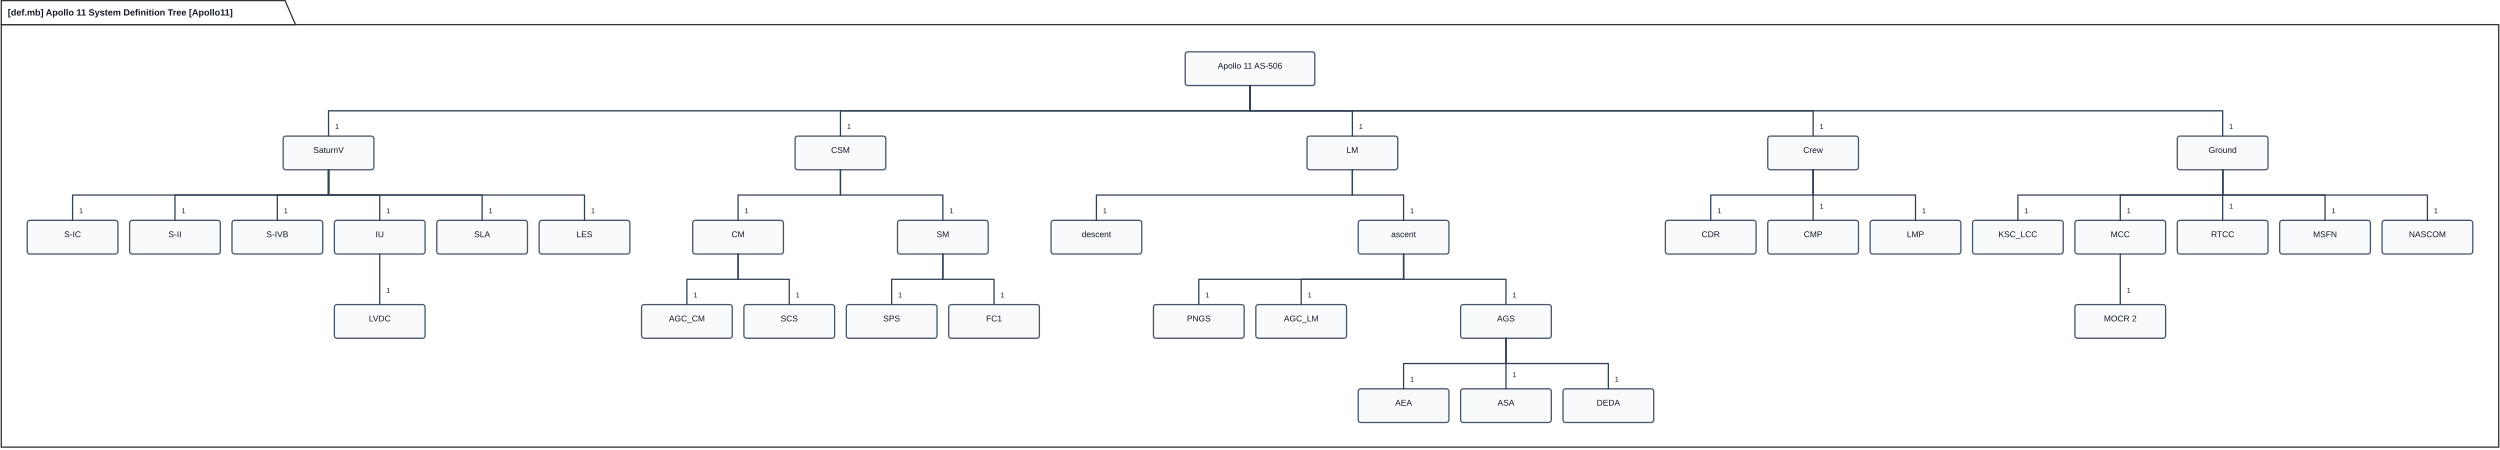
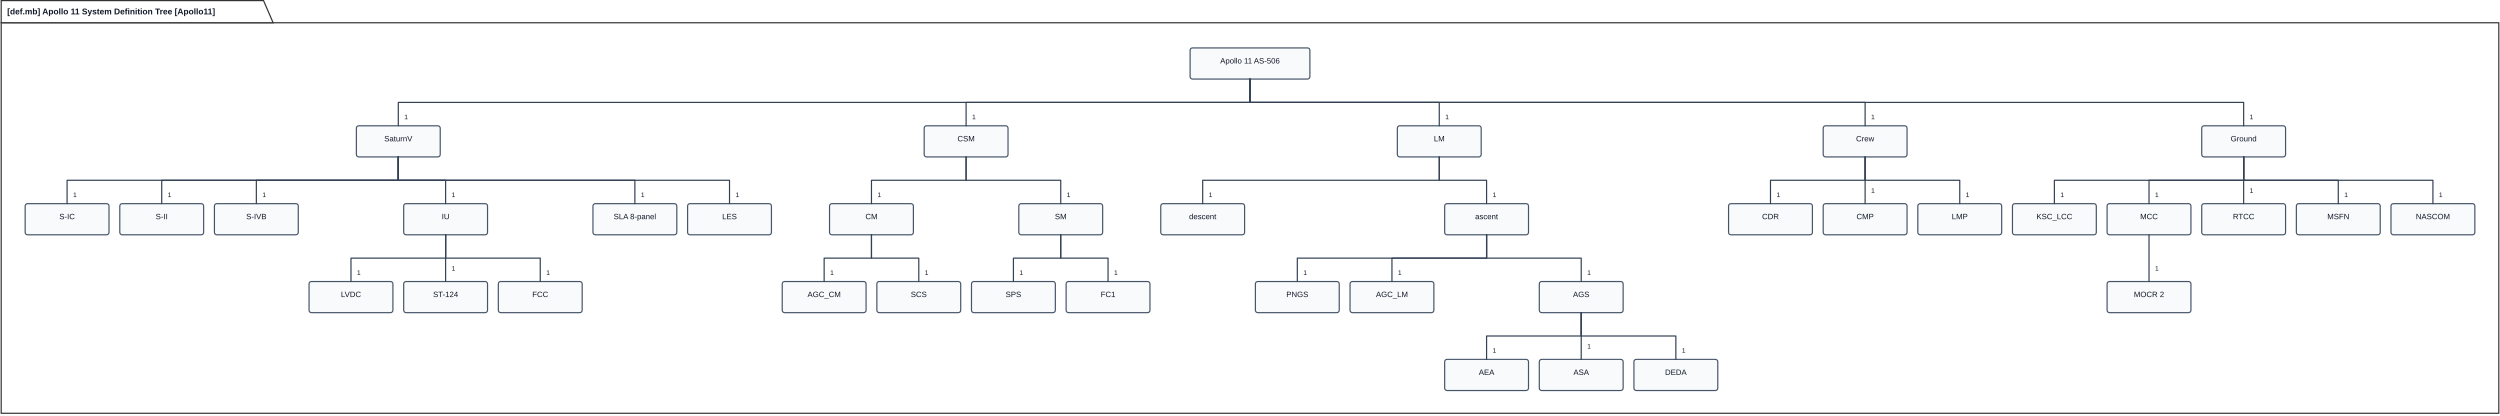
- <svg xmlns="http://www.w3.org/2000/svg" width="3858" height="694" viewBox="0 0 3858 694">
+ <svg xmlns="http://www.w3.org/2000/svg" width="4174" height="694" viewBox="0 0 4174 694">
  <defs>
    <style>text{font-family:Arial,Helvetica,sans-serif;fill:#111827}.label{font-size:13px}.small{font-size:11px}.header{font-size:14px;font-weight:600}</style>
    <marker id="arrow" markerWidth="8" markerHeight="6" refX="8" refY="3" orient="auto">
      <polygon points="0 0,8 3,0 6" fill="#1D4ED8" />
    </marker>
    <marker id="arrow-dark" markerWidth="8" markerHeight="6" refX="8" refY="3" orient="auto">
      <polygon points="0 0,8 3,0 6" fill="#334155" />
    </marker>
    <marker id="composition" markerWidth="12" markerHeight="12" refX="0" refY="6" orient="auto" markerUnits="strokeWidth">
      <polygon points="0 6,6 0,12 6,6 12" fill="#111827" stroke="#111827" />
    </marker>
  </defs>
-   <rect x="0" y="0" width="3858" height="694" fill="#FFFFFF" />
-   <rect x="2" y="38" width="3854" height="652" fill="none" stroke="#333333" stroke-width="2" />
+   <rect x="0" y="0" width="4174" height="694" fill="#FFFFFF" />
+   <rect x="2" y="38" width="4170" height="652" fill="none" stroke="#333333" stroke-width="2" />
  <path d="M 2 1 H 440 L 456 38 H 2 Z" fill="#FFFFFF" stroke="#333333" stroke-width="2" />
  <text class="header" x="12" y="24">[def.mb] Apollo 11 System Definition Tree [Apollo11]</text>
-   <rect x="2" y="38" width="3854" height="654" fill="none" stroke="#333333" stroke-width="0" />
+   <rect x="2" y="38" width="4170" height="654" fill="none" stroke="#333333" stroke-width="0" />
  <g transform="translate(2,40)">
-     <rect id="apollo" x="1827" y="40" width="200" height="52" rx="4" fill="#F8FAFC" stroke="#475569" stroke-width="2" />
-     <text class="label" text-anchor="middle" x="1927" y="66">Apollo 11 AS-506</text>
-     <rect id="SaturnV" x="435" y="170" width="140" height="52" rx="4" fill="#F8FAFC" stroke="#475569" stroke-width="2" />
-     <text class="label" text-anchor="middle" x="505" y="196">SaturnV</text>
+     <rect id="apollo" x="1985" y="40" width="200" height="52" rx="4" fill="#F8FAFC" stroke="#475569" stroke-width="2" />
+     <text class="label" text-anchor="middle" x="2085" y="66">Apollo 11 AS-506</text>
+     <rect id="SaturnV" x="593" y="170" width="140" height="52" rx="4" fill="#F8FAFC" stroke="#475569" stroke-width="2" />
+     <text class="label" text-anchor="middle" x="663" y="196">SaturnV</text>
    <rect id="SIC" x="40" y="300" width="140" height="52" rx="4" fill="#F8FAFC" stroke="#475569" stroke-width="2" />
    <text class="label" text-anchor="middle" x="110" y="326">S-IC</text>
    <rect id="SII" x="198" y="300" width="140" height="52" rx="4" fill="#F8FAFC" stroke="#475569" stroke-width="2" />
    <text class="label" text-anchor="middle" x="268" y="326">S-II</text>
    <rect id="SIVB" x="356" y="300" width="140" height="52" rx="4" fill="#F8FAFC" stroke="#475569" stroke-width="2" />
    <text class="label" text-anchor="middle" x="426" y="326">S-IVB</text>
-     <rect id="IU" x="514" y="300" width="140" height="52" rx="4" fill="#F8FAFC" stroke="#475569" stroke-width="2" />
-     <text class="label" text-anchor="middle" x="584" y="326">IU</text>
+     <rect id="IU" x="672" y="300" width="140" height="52" rx="4" fill="#F8FAFC" stroke="#475569" stroke-width="2" />
+     <text class="label" text-anchor="middle" x="742" y="326">IU</text>
    <rect id="LVDC" x="514" y="430" width="140" height="52" rx="4" fill="#F8FAFC" stroke="#475569" stroke-width="2" />
    <text class="label" text-anchor="middle" x="584" y="456">LVDC</text>
-     <rect id="SLA" x="672" y="300" width="140" height="52" rx="4" fill="#F8FAFC" stroke="#475569" stroke-width="2" />
-     <text class="label" text-anchor="middle" x="742" y="326">SLA</text>
-     <rect id="LES" x="830" y="300" width="140" height="52" rx="4" fill="#F8FAFC" stroke="#475569" stroke-width="2" />
-     <text class="label" text-anchor="middle" x="900" y="326">LES</text>
-     <rect id="CSM" x="1225" y="170" width="140" height="52" rx="4" fill="#F8FAFC" stroke="#475569" stroke-width="2" />
-     <text class="label" text-anchor="middle" x="1295" y="196">CSM</text>
-     <rect id="CM" x="1067" y="300" width="140" height="52" rx="4" fill="#F8FAFC" stroke="#475569" stroke-width="2" />
-     <text class="label" text-anchor="middle" x="1137" y="326">CM</text>
-     <rect id="AGC_CM" x="988" y="430" width="140" height="52" rx="4" fill="#F8FAFC" stroke="#475569" stroke-width="2" />
-     <text class="label" text-anchor="middle" x="1058" y="456">AGC_CM</text>
-     <rect id="SCS" x="1146" y="430" width="140" height="52" rx="4" fill="#F8FAFC" stroke="#475569" stroke-width="2" />
-     <text class="label" text-anchor="middle" x="1216" y="456">SCS</text>
-     <rect id="SM" x="1383" y="300" width="140" height="52" rx="4" fill="#F8FAFC" stroke="#475569" stroke-width="2" />
-     <text class="label" text-anchor="middle" x="1453" y="326">SM</text>
-     <rect id="SPS" x="1304" y="430" width="140" height="52" rx="4" fill="#F8FAFC" stroke="#475569" stroke-width="2" />
-     <text class="label" text-anchor="middle" x="1374" y="456">SPS</text>
-     <rect id="FC1" x="1462" y="430" width="140" height="52" rx="4" fill="#F8FAFC" stroke="#475569" stroke-width="2" />
-     <text class="label" text-anchor="middle" x="1532" y="456">FC1</text>
-     <rect id="LM" x="2015" y="170" width="140" height="52" rx="4" fill="#F8FAFC" stroke="#475569" stroke-width="2" />
-     <text class="label" text-anchor="middle" x="2085" y="196">LM</text>
-     <rect id="descent" x="1620" y="300" width="140" height="52" rx="4" fill="#F8FAFC" stroke="#475569" stroke-width="2" />
-     <text class="label" text-anchor="middle" x="1690" y="326">descent</text>
-     <rect id="ascent" x="2094" y="300" width="140" height="52" rx="4" fill="#F8FAFC" stroke="#475569" stroke-width="2" />
-     <text class="label" text-anchor="middle" x="2164" y="326">ascent</text>
-     <rect id="PNGS" x="1778" y="430" width="140" height="52" rx="4" fill="#F8FAFC" stroke="#475569" stroke-width="2" />
-     <text class="label" text-anchor="middle" x="1848" y="456">PNGS</text>
-     <rect id="AGC_LM" x="1936" y="430" width="140" height="52" rx="4" fill="#F8FAFC" stroke="#475569" stroke-width="2" />
-     <text class="label" text-anchor="middle" x="2006" y="456">AGC_LM</text>
-     <rect id="AGS" x="2252" y="430" width="140" height="52" rx="4" fill="#F8FAFC" stroke="#475569" stroke-width="2" />
-     <text class="label" text-anchor="middle" x="2322" y="456">AGS</text>
-     <rect id="AEA" x="2094" y="560" width="140" height="52" rx="4" fill="#F8FAFC" stroke="#475569" stroke-width="2" />
-     <text class="label" text-anchor="middle" x="2164" y="586">AEA</text>
-     <rect id="ASA" x="2252" y="560" width="140" height="52" rx="4" fill="#F8FAFC" stroke="#475569" stroke-width="2" />
-     <text class="label" text-anchor="middle" x="2322" y="586">ASA</text>
-     <rect id="DEDA" x="2410" y="560" width="140" height="52" rx="4" fill="#F8FAFC" stroke="#475569" stroke-width="2" />
-     <text class="label" text-anchor="middle" x="2480" y="586">DEDA</text>
-     <rect id="Crew" x="2726" y="170" width="140" height="52" rx="4" fill="#F8FAFC" stroke="#475569" stroke-width="2" />
-     <text class="label" text-anchor="middle" x="2796" y="196">Crew</text>
-     <rect id="CDR" x="2568" y="300" width="140" height="52" rx="4" fill="#F8FAFC" stroke="#475569" stroke-width="2" />
-     <text class="label" text-anchor="middle" x="2638" y="326">CDR</text>
-     <rect id="CMP" x="2726" y="300" width="140" height="52" rx="4" fill="#F8FAFC" stroke="#475569" stroke-width="2" />
-     <text class="label" text-anchor="middle" x="2796" y="326">CMP</text>
-     <rect id="LMP" x="2884" y="300" width="140" height="52" rx="4" fill="#F8FAFC" stroke="#475569" stroke-width="2" />
-     <text class="label" text-anchor="middle" x="2954" y="326">LMP</text>
-     <rect id="Ground" x="3358" y="170" width="140" height="52" rx="4" fill="#F8FAFC" stroke="#475569" stroke-width="2" />
-     <text class="label" text-anchor="middle" x="3428" y="196">Ground</text>
-     <rect id="KSC_LCC" x="3042" y="300" width="140" height="52" rx="4" fill="#F8FAFC" stroke="#475569" stroke-width="2" />
-     <text class="label" text-anchor="middle" x="3112" y="326">KSC_LCC</text>
-     <rect id="MCC" x="3200" y="300" width="140" height="52" rx="4" fill="#F8FAFC" stroke="#475569" stroke-width="2" />
-     <text class="label" text-anchor="middle" x="3270" y="326">MCC</text>
-     <rect id="MOCR2" x="3200" y="430" width="140" height="52" rx="4" fill="#F8FAFC" stroke="#475569" stroke-width="2" />
-     <text class="label" text-anchor="middle" x="3270" y="456">MOCR 2</text>
-     <rect id="RTCC" x="3358" y="300" width="140" height="52" rx="4" fill="#F8FAFC" stroke="#475569" stroke-width="2" />
-     <text class="label" text-anchor="middle" x="3428" y="326">RTCC</text>
-     <rect id="MSFN" x="3516" y="300" width="140" height="52" rx="4" fill="#F8FAFC" stroke="#475569" stroke-width="2" />
-     <text class="label" text-anchor="middle" x="3586" y="326">MSFN</text>
-     <rect id="NASCOM" x="3674" y="300" width="140" height="52" rx="4" fill="#F8FAFC" stroke="#475569" stroke-width="2" />
-     <text class="label" text-anchor="middle" x="3744" y="326">NASCOM</text>
-     <path d="M 1927,92 L 1927,131 L 505,131 L 505,170" fill="none" stroke="#334155" stroke-width="2" stroke-linejoin="round" stroke-linecap="round" />
-     <path d="M 1927,92 L 1927,131 L 1295,131 L 1295,170" fill="none" stroke="#334155" stroke-width="2" stroke-linejoin="round" stroke-linecap="round" />
-     <path d="M 1927,92 L 1927,131 L 2085,131 L 2085,170" fill="none" stroke="#334155" stroke-width="2" stroke-linejoin="round" stroke-linecap="round" />
-     <path d="M 1927,92 L 1927,131 L 2796,131 L 2796,170" fill="none" stroke="#334155" stroke-width="2" stroke-linejoin="round" stroke-linecap="round" />
-     <path d="M 1927,92 L 1927,131 L 3428,131 L 3428,170" fill="none" stroke="#334155" stroke-width="2" stroke-linejoin="round" stroke-linecap="round" />
-     <path d="M 505,222 L 505,261 L 110,261 L 110,300" fill="none" stroke="#334155" stroke-width="2" stroke-linejoin="round" stroke-linecap="round" />
-     <path d="M 505,222 L 505,261 L 268,261 L 268,300" fill="none" stroke="#334155" stroke-width="2" stroke-linejoin="round" stroke-linecap="round" />
-     <path d="M 505,222 L 505,261 L 426,261 L 426,300" fill="none" stroke="#334155" stroke-width="2" stroke-linejoin="round" stroke-linecap="round" />
-     <path d="M 505,222 L 505,261 L 584,261 L 584,300" fill="none" stroke="#334155" stroke-width="2" stroke-linejoin="round" stroke-linecap="round" />
-     <path d="M 505,222 L 505,261 L 742,261 L 742,300" fill="none" stroke="#334155" stroke-width="2" stroke-linejoin="round" stroke-linecap="round" />
-     <path d="M 505,222 L 505,261 L 900,261 L 900,300" fill="none" stroke="#334155" stroke-width="2" stroke-linejoin="round" stroke-linecap="round" />
-     <path d="M 584,352 L 584,430" fill="none" stroke="#334155" stroke-width="2" stroke-linejoin="round" stroke-linecap="round" />
-     <path d="M 1295,222 L 1295,261 L 1137,261 L 1137,300" fill="none" stroke="#334155" stroke-width="2" stroke-linejoin="round" stroke-linecap="round" />
-     <path d="M 1295,222 L 1295,261 L 1453,261 L 1453,300" fill="none" stroke="#334155" stroke-width="2" stroke-linejoin="round" stroke-linecap="round" />
-     <path d="M 1137,352 L 1137,391 L 1058,391 L 1058,430" fill="none" stroke="#334155" stroke-width="2" stroke-linejoin="round" stroke-linecap="round" />
-     <path d="M 1137,352 L 1137,391 L 1216,391 L 1216,430" fill="none" stroke="#334155" stroke-width="2" stroke-linejoin="round" stroke-linecap="round" />
+     <rect id="ST124" x="672" y="430" width="140" height="52" rx="4" fill="#F8FAFC" stroke="#475569" stroke-width="2" />
+     <text class="label" text-anchor="middle" x="742" y="456">ST-124</text>
+     <rect id="FCC" x="830" y="430" width="140" height="52" rx="4" fill="#F8FAFC" stroke="#475569" stroke-width="2" />
+     <text class="label" text-anchor="middle" x="900" y="456">FCC</text>
+     <rect id="SLA" x="988" y="300" width="140" height="52" rx="4" fill="#F8FAFC" stroke="#475569" stroke-width="2" />
+     <text class="label" text-anchor="middle" x="1058" y="326">SLA 8-panel</text>
+     <rect id="LES" x="1146" y="300" width="140" height="52" rx="4" fill="#F8FAFC" stroke="#475569" stroke-width="2" />
+     <text class="label" text-anchor="middle" x="1216" y="326">LES</text>
+     <rect id="CSM" x="1541" y="170" width="140" height="52" rx="4" fill="#F8FAFC" stroke="#475569" stroke-width="2" />
+     <text class="label" text-anchor="middle" x="1611" y="196">CSM</text>
+     <rect id="CM" x="1383" y="300" width="140" height="52" rx="4" fill="#F8FAFC" stroke="#475569" stroke-width="2" />
+     <text class="label" text-anchor="middle" x="1453" y="326">CM</text>
+     <rect id="AGC_CM" x="1304" y="430" width="140" height="52" rx="4" fill="#F8FAFC" stroke="#475569" stroke-width="2" />
+     <text class="label" text-anchor="middle" x="1374" y="456">AGC_CM</text>
+     <rect id="SCS" x="1462" y="430" width="140" height="52" rx="4" fill="#F8FAFC" stroke="#475569" stroke-width="2" />
+     <text class="label" text-anchor="middle" x="1532" y="456">SCS</text>
+     <rect id="SM" x="1699" y="300" width="140" height="52" rx="4" fill="#F8FAFC" stroke="#475569" stroke-width="2" />
+     <text class="label" text-anchor="middle" x="1769" y="326">SM</text>
+     <rect id="SPS" x="1620" y="430" width="140" height="52" rx="4" fill="#F8FAFC" stroke="#475569" stroke-width="2" />
+     <text class="label" text-anchor="middle" x="1690" y="456">SPS</text>
+     <rect id="FC1" x="1778" y="430" width="140" height="52" rx="4" fill="#F8FAFC" stroke="#475569" stroke-width="2" />
+     <text class="label" text-anchor="middle" x="1848" y="456">FC1</text>
+     <rect id="LM" x="2331" y="170" width="140" height="52" rx="4" fill="#F8FAFC" stroke="#475569" stroke-width="2" />
+     <text class="label" text-anchor="middle" x="2401" y="196">LM</text>
+     <rect id="descent" x="1936" y="300" width="140" height="52" rx="4" fill="#F8FAFC" stroke="#475569" stroke-width="2" />
+     <text class="label" text-anchor="middle" x="2006" y="326">descent</text>
+     <rect id="ascent" x="2410" y="300" width="140" height="52" rx="4" fill="#F8FAFC" stroke="#475569" stroke-width="2" />
+     <text class="label" text-anchor="middle" x="2480" y="326">ascent</text>
+     <rect id="PNGS" x="2094" y="430" width="140" height="52" rx="4" fill="#F8FAFC" stroke="#475569" stroke-width="2" />
+     <text class="label" text-anchor="middle" x="2164" y="456">PNGS</text>
+     <rect id="AGC_LM" x="2252" y="430" width="140" height="52" rx="4" fill="#F8FAFC" stroke="#475569" stroke-width="2" />
+     <text class="label" text-anchor="middle" x="2322" y="456">AGC_LM</text>
+     <rect id="AGS" x="2568" y="430" width="140" height="52" rx="4" fill="#F8FAFC" stroke="#475569" stroke-width="2" />
+     <text class="label" text-anchor="middle" x="2638" y="456">AGS</text>
+     <rect id="AEA" x="2410" y="560" width="140" height="52" rx="4" fill="#F8FAFC" stroke="#475569" stroke-width="2" />
+     <text class="label" text-anchor="middle" x="2480" y="586">AEA</text>
+     <rect id="ASA" x="2568" y="560" width="140" height="52" rx="4" fill="#F8FAFC" stroke="#475569" stroke-width="2" />
+     <text class="label" text-anchor="middle" x="2638" y="586">ASA</text>
+     <rect id="DEDA" x="2726" y="560" width="140" height="52" rx="4" fill="#F8FAFC" stroke="#475569" stroke-width="2" />
+     <text class="label" text-anchor="middle" x="2796" y="586">DEDA</text>
+     <rect id="Crew" x="3042" y="170" width="140" height="52" rx="4" fill="#F8FAFC" stroke="#475569" stroke-width="2" />
+     <text class="label" text-anchor="middle" x="3112" y="196">Crew</text>
+     <rect id="CDR" x="2884" y="300" width="140" height="52" rx="4" fill="#F8FAFC" stroke="#475569" stroke-width="2" />
+     <text class="label" text-anchor="middle" x="2954" y="326">CDR</text>
+     <rect id="CMP" x="3042" y="300" width="140" height="52" rx="4" fill="#F8FAFC" stroke="#475569" stroke-width="2" />
+     <text class="label" text-anchor="middle" x="3112" y="326">CMP</text>
+     <rect id="LMP" x="3200" y="300" width="140" height="52" rx="4" fill="#F8FAFC" stroke="#475569" stroke-width="2" />
+     <text class="label" text-anchor="middle" x="3270" y="326">LMP</text>
+     <rect id="Ground" x="3674" y="170" width="140" height="52" rx="4" fill="#F8FAFC" stroke="#475569" stroke-width="2" />
+     <text class="label" text-anchor="middle" x="3744" y="196">Ground</text>
+     <rect id="KSC_LCC" x="3358" y="300" width="140" height="52" rx="4" fill="#F8FAFC" stroke="#475569" stroke-width="2" />
+     <text class="label" text-anchor="middle" x="3428" y="326">KSC_LCC</text>
+     <rect id="MCC" x="3516" y="300" width="140" height="52" rx="4" fill="#F8FAFC" stroke="#475569" stroke-width="2" />
+     <text class="label" text-anchor="middle" x="3586" y="326">MCC</text>
+     <rect id="MOCR2" x="3516" y="430" width="140" height="52" rx="4" fill="#F8FAFC" stroke="#475569" stroke-width="2" />
+     <text class="label" text-anchor="middle" x="3586" y="456">MOCR 2</text>
+     <rect id="RTCC" x="3674" y="300" width="140" height="52" rx="4" fill="#F8FAFC" stroke="#475569" stroke-width="2" />
+     <text class="label" text-anchor="middle" x="3744" y="326">RTCC</text>
+     <rect id="MSFN" x="3832" y="300" width="140" height="52" rx="4" fill="#F8FAFC" stroke="#475569" stroke-width="2" />
+     <text class="label" text-anchor="middle" x="3902" y="326">MSFN</text>
+     <rect id="NASCOM" x="3990" y="300" width="140" height="52" rx="4" fill="#F8FAFC" stroke="#475569" stroke-width="2" />
+     <text class="label" text-anchor="middle" x="4060" y="326">NASCOM</text>
+     <path d="M 2085,92 L 2085,131 L 663,131 L 663,170" fill="none" stroke="#334155" stroke-width="2" stroke-linejoin="round" stroke-linecap="round" />
+     <path d="M 2085,92 L 2085,131 L 1611,131 L 1611,170" fill="none" stroke="#334155" stroke-width="2" stroke-linejoin="round" stroke-linecap="round" />
+     <path d="M 2085,92 L 2085,131 L 2401,131 L 2401,170" fill="none" stroke="#334155" stroke-width="2" stroke-linejoin="round" stroke-linecap="round" />
+     <path d="M 2085,92 L 2085,131 L 3112,131 L 3112,170" fill="none" stroke="#334155" stroke-width="2" stroke-linejoin="round" stroke-linecap="round" />
+     <path d="M 2085,92 L 2085,131 L 3744,131 L 3744,170" fill="none" stroke="#334155" stroke-width="2" stroke-linejoin="round" stroke-linecap="round" />
+     <path d="M 663,222 L 663,261 L 110,261 L 110,300" fill="none" stroke="#334155" stroke-width="2" stroke-linejoin="round" stroke-linecap="round" />
+     <path d="M 663,222 L 663,261 L 268,261 L 268,300" fill="none" stroke="#334155" stroke-width="2" stroke-linejoin="round" stroke-linecap="round" />
+     <path d="M 663,222 L 663,261 L 426,261 L 426,300" fill="none" stroke="#334155" stroke-width="2" stroke-linejoin="round" stroke-linecap="round" />
+     <path d="M 663,222 L 663,261 L 742,261 L 742,300" fill="none" stroke="#334155" stroke-width="2" stroke-linejoin="round" stroke-linecap="round" />
+     <path d="M 663,222 L 663,261 L 1058,261 L 1058,300" fill="none" stroke="#334155" stroke-width="2" stroke-linejoin="round" stroke-linecap="round" />
+     <path d="M 663,222 L 663,261 L 1216,261 L 1216,300" fill="none" stroke="#334155" stroke-width="2" stroke-linejoin="round" stroke-linecap="round" />
+     <path d="M 742,352 L 742,391 L 584,391 L 584,430" fill="none" stroke="#334155" stroke-width="2" stroke-linejoin="round" stroke-linecap="round" />
+     <path d="M 742,352 L 742,430" fill="none" stroke="#334155" stroke-width="2" stroke-linejoin="round" stroke-linecap="round" />
+     <path d="M 742,352 L 742,391 L 900,391 L 900,430" fill="none" stroke="#334155" stroke-width="2" stroke-linejoin="round" stroke-linecap="round" />
+     <path d="M 1611,222 L 1611,261 L 1453,261 L 1453,300" fill="none" stroke="#334155" stroke-width="2" stroke-linejoin="round" stroke-linecap="round" />
+     <path d="M 1611,222 L 1611,261 L 1769,261 L 1769,300" fill="none" stroke="#334155" stroke-width="2" stroke-linejoin="round" stroke-linecap="round" />
    <path d="M 1453,352 L 1453,391 L 1374,391 L 1374,430" fill="none" stroke="#334155" stroke-width="2" stroke-linejoin="round" stroke-linecap="round" />
    <path d="M 1453,352 L 1453,391 L 1532,391 L 1532,430" fill="none" stroke="#334155" stroke-width="2" stroke-linejoin="round" stroke-linecap="round" />
-     <path d="M 2085,222 L 2085,261 L 1690,261 L 1690,300" fill="none" stroke="#334155" stroke-width="2" stroke-linejoin="round" stroke-linecap="round" />
-     <path d="M 2085,222 L 2085,261 L 2164,261 L 2164,300" fill="none" stroke="#334155" stroke-width="2" stroke-linejoin="round" stroke-linecap="round" />
-     <path d="M 2164,352 L 2164,391 L 1848,391 L 1848,430" fill="none" stroke="#334155" stroke-width="2" stroke-linejoin="round" stroke-linecap="round" />
-     <path d="M 2164,352 L 2164,391 L 2006,391 L 2006,430" fill="none" stroke="#334155" stroke-width="2" stroke-linejoin="round" stroke-linecap="round" />
-     <path d="M 2164,352 L 2164,391 L 2322,391 L 2322,430" fill="none" stroke="#334155" stroke-width="2" stroke-linejoin="round" stroke-linecap="round" />
-     <path d="M 2322,482 L 2322,521 L 2164,521 L 2164,560" fill="none" stroke="#334155" stroke-width="2" stroke-linejoin="round" stroke-linecap="round" />
-     <path d="M 2322,482 L 2322,560" fill="none" stroke="#334155" stroke-width="2" stroke-linejoin="round" stroke-linecap="round" />
-     <path d="M 2322,482 L 2322,521 L 2480,521 L 2480,560" fill="none" stroke="#334155" stroke-width="2" stroke-linejoin="round" stroke-linecap="round" />
-     <path d="M 2796,222 L 2796,261 L 2638,261 L 2638,300" fill="none" stroke="#334155" stroke-width="2" stroke-linejoin="round" stroke-linecap="round" />
-     <path d="M 2796,222 L 2796,300" fill="none" stroke="#334155" stroke-width="2" stroke-linejoin="round" stroke-linecap="round" />
-     <path d="M 2796,222 L 2796,261 L 2954,261 L 2954,300" fill="none" stroke="#334155" stroke-width="2" stroke-linejoin="round" stroke-linecap="round" />
-     <path d="M 3428,222 L 3428,261 L 3112,261 L 3112,300" fill="none" stroke="#334155" stroke-width="2" stroke-linejoin="round" stroke-linecap="round" />
-     <path d="M 3428,222 L 3428,261 L 3270,261 L 3270,300" fill="none" stroke="#334155" stroke-width="2" stroke-linejoin="round" stroke-linecap="round" />
-     <path d="M 3428,222 L 3428,300" fill="none" stroke="#334155" stroke-width="2" stroke-linejoin="round" stroke-linecap="round" />
-     <path d="M 3428,222 L 3428,261 L 3586,261 L 3586,300" fill="none" stroke="#334155" stroke-width="2" stroke-linejoin="round" stroke-linecap="round" />
-     <path d="M 3428,222 L 3428,261 L 3744,261 L 3744,300" fill="none" stroke="#334155" stroke-width="2" stroke-linejoin="round" stroke-linecap="round" />
-     <path d="M 3270,352 L 3270,430" fill="none" stroke="#334155" stroke-width="2" stroke-linejoin="round" stroke-linecap="round" />
-     <text class="small" x="515" y="158.98">1</text>
-     <text class="small" x="1305" y="158.98">1</text>
-     <text class="small" x="2095" y="158.98">1</text>
-     <text class="small" x="2806" y="158.98">1</text>
-     <text class="small" x="3438" y="158.98">1</text>
+     <path d="M 1769,352 L 1769,391 L 1690,391 L 1690,430" fill="none" stroke="#334155" stroke-width="2" stroke-linejoin="round" stroke-linecap="round" />
+     <path d="M 1769,352 L 1769,391 L 1848,391 L 1848,430" fill="none" stroke="#334155" stroke-width="2" stroke-linejoin="round" stroke-linecap="round" />
+     <path d="M 2401,222 L 2401,261 L 2006,261 L 2006,300" fill="none" stroke="#334155" stroke-width="2" stroke-linejoin="round" stroke-linecap="round" />
+     <path d="M 2401,222 L 2401,261 L 2480,261 L 2480,300" fill="none" stroke="#334155" stroke-width="2" stroke-linejoin="round" stroke-linecap="round" />
+     <path d="M 2480,352 L 2480,391 L 2164,391 L 2164,430" fill="none" stroke="#334155" stroke-width="2" stroke-linejoin="round" stroke-linecap="round" />
+     <path d="M 2480,352 L 2480,391 L 2322,391 L 2322,430" fill="none" stroke="#334155" stroke-width="2" stroke-linejoin="round" stroke-linecap="round" />
+     <path d="M 2480,352 L 2480,391 L 2638,391 L 2638,430" fill="none" stroke="#334155" stroke-width="2" stroke-linejoin="round" stroke-linecap="round" />
+     <path d="M 2638,482 L 2638,521 L 2480,521 L 2480,560" fill="none" stroke="#334155" stroke-width="2" stroke-linejoin="round" stroke-linecap="round" />
+     <path d="M 2638,482 L 2638,560" fill="none" stroke="#334155" stroke-width="2" stroke-linejoin="round" stroke-linecap="round" />
+     <path d="M 2638,482 L 2638,521 L 2796,521 L 2796,560" fill="none" stroke="#334155" stroke-width="2" stroke-linejoin="round" stroke-linecap="round" />
+     <path d="M 3112,222 L 3112,261 L 2954,261 L 2954,300" fill="none" stroke="#334155" stroke-width="2" stroke-linejoin="round" stroke-linecap="round" />
+     <path d="M 3112,222 L 3112,300" fill="none" stroke="#334155" stroke-width="2" stroke-linejoin="round" stroke-linecap="round" />
+     <path d="M 3112,222 L 3112,261 L 3270,261 L 3270,300" fill="none" stroke="#334155" stroke-width="2" stroke-linejoin="round" stroke-linecap="round" />
+     <path d="M 3744,222 L 3744,261 L 3428,261 L 3428,300" fill="none" stroke="#334155" stroke-width="2" stroke-linejoin="round" stroke-linecap="round" />
+     <path d="M 3744,222 L 3744,261 L 3586,261 L 3586,300" fill="none" stroke="#334155" stroke-width="2" stroke-linejoin="round" stroke-linecap="round" />
+     <path d="M 3744,222 L 3744,300" fill="none" stroke="#334155" stroke-width="2" stroke-linejoin="round" stroke-linecap="round" />
+     <path d="M 3744,222 L 3744,261 L 3902,261 L 3902,300" fill="none" stroke="#334155" stroke-width="2" stroke-linejoin="round" stroke-linecap="round" />
+     <path d="M 3744,222 L 3744,261 L 4060,261 L 4060,300" fill="none" stroke="#334155" stroke-width="2" stroke-linejoin="round" stroke-linecap="round" />
+     <path d="M 3586,352 L 3586,430" fill="none" stroke="#334155" stroke-width="2" stroke-linejoin="round" stroke-linecap="round" />
+     <text class="small" x="673" y="158.98">1</text>
+     <text class="small" x="1621" y="158.98">1</text>
+     <text class="small" x="2411" y="158.98">1</text>
+     <text class="small" x="3122" y="158.98">1</text>
+     <text class="small" x="3754" y="158.98">1</text>
    <text class="small" x="120" y="288.98">1</text>
    <text class="small" x="278" y="288.98">1</text>
    <text class="small" x="436" y="288.98">1</text>
-     <text class="small" x="594" y="288.98">1</text>
    <text class="small" x="752" y="288.98">1</text>
-     <text class="small" x="910" y="288.98">1</text>
-     <text class="small" x="594" y="411.96">1</text>
-     <text class="small" x="1147" y="288.98">1</text>
+     <text class="small" x="1068" y="288.98">1</text>
+     <text class="small" x="1226" y="288.98">1</text>
+     <text class="small" x="594" y="418.98">1</text>
+     <text class="small" x="752" y="411.96">1</text>
+     <text class="small" x="910" y="418.98">1</text>
    <text class="small" x="1463" y="288.98">1</text>
-     <text class="small" x="1068" y="418.98">1</text>
-     <text class="small" x="1226" y="418.98">1</text>
+     <text class="small" x="1779" y="288.98">1</text>
    <text class="small" x="1384" y="418.98">1</text>
    <text class="small" x="1542" y="418.98">1</text>
-     <text class="small" x="1700" y="288.98">1</text>
-     <text class="small" x="2174" y="288.98">1</text>
+     <text class="small" x="1700" y="418.98">1</text>
    <text class="small" x="1858" y="418.98">1</text>
-     <text class="small" x="2016" y="418.98">1</text>
+     <text class="small" x="2016" y="288.98">1</text>
+     <text class="small" x="2490" y="288.98">1</text>
+     <text class="small" x="2174" y="418.98">1</text>
    <text class="small" x="2332" y="418.98">1</text>
-     <text class="small" x="2174" y="548.98">1</text>
-     <text class="small" x="2332" y="541.96">1</text>
+     <text class="small" x="2648" y="418.98">1</text>
    <text class="small" x="2490" y="548.98">1</text>
-     <text class="small" x="2648" y="288.98">1</text>
-     <text class="small" x="2806" y="281.96">1</text>
+     <text class="small" x="2648" y="541.96">1</text>
+     <text class="small" x="2806" y="548.98">1</text>
    <text class="small" x="2964" y="288.98">1</text>
-     <text class="small" x="3122" y="288.98">1</text>
+     <text class="small" x="3122" y="281.96">1</text>
    <text class="small" x="3280" y="288.98">1</text>
-     <text class="small" x="3438" y="281.96">1</text>
+     <text class="small" x="3438" y="288.98">1</text>
    <text class="small" x="3596" y="288.98">1</text>
-     <text class="small" x="3754" y="288.98">1</text>
-     <text class="small" x="3280" y="411.96">1</text>
+     <text class="small" x="3754" y="281.96">1</text>
+     <text class="small" x="3912" y="288.98">1</text>
+     <text class="small" x="4070" y="288.98">1</text>
+     <text class="small" x="3596" y="411.96">1</text>
  </g>
</svg>
